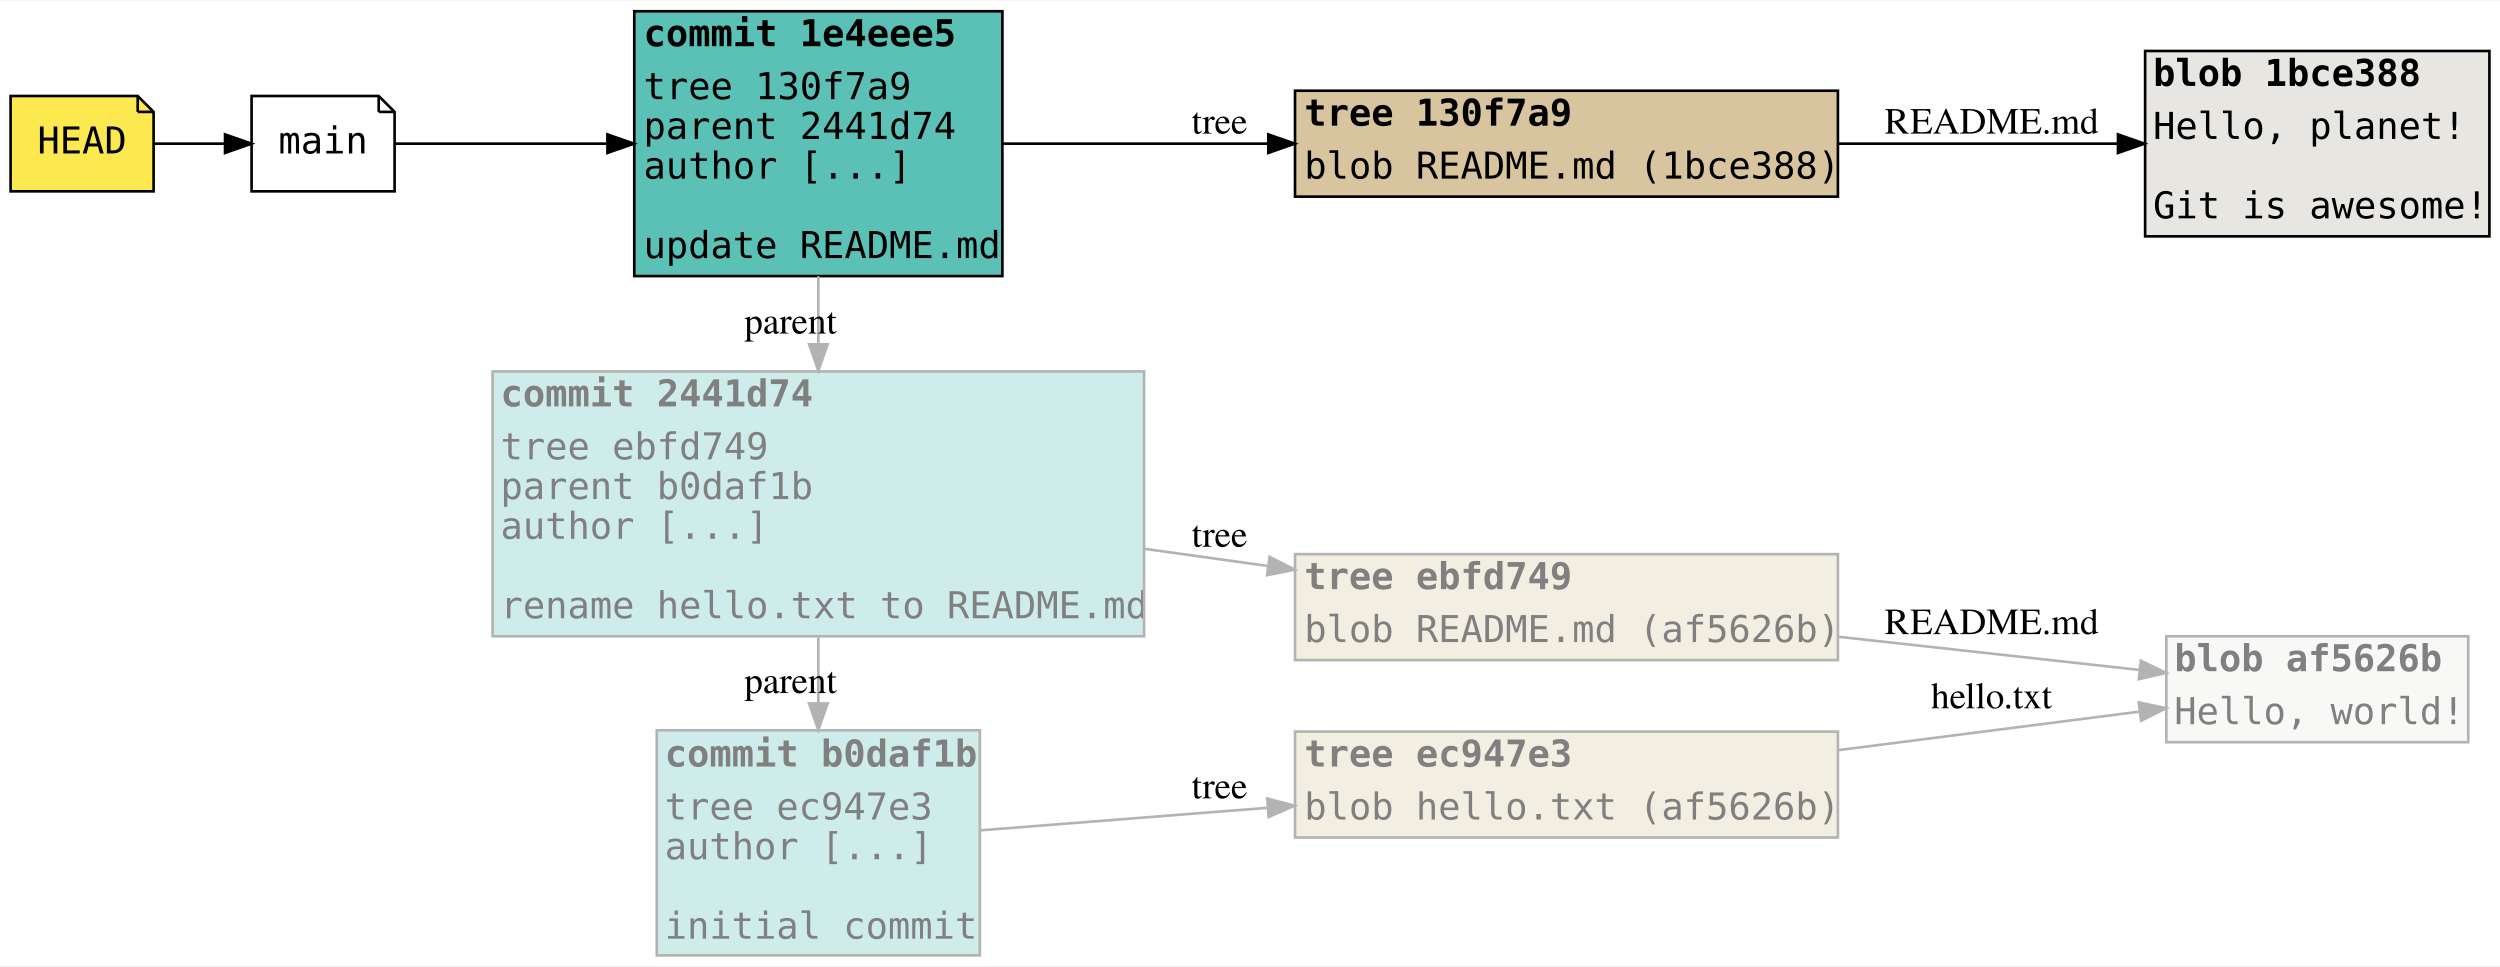
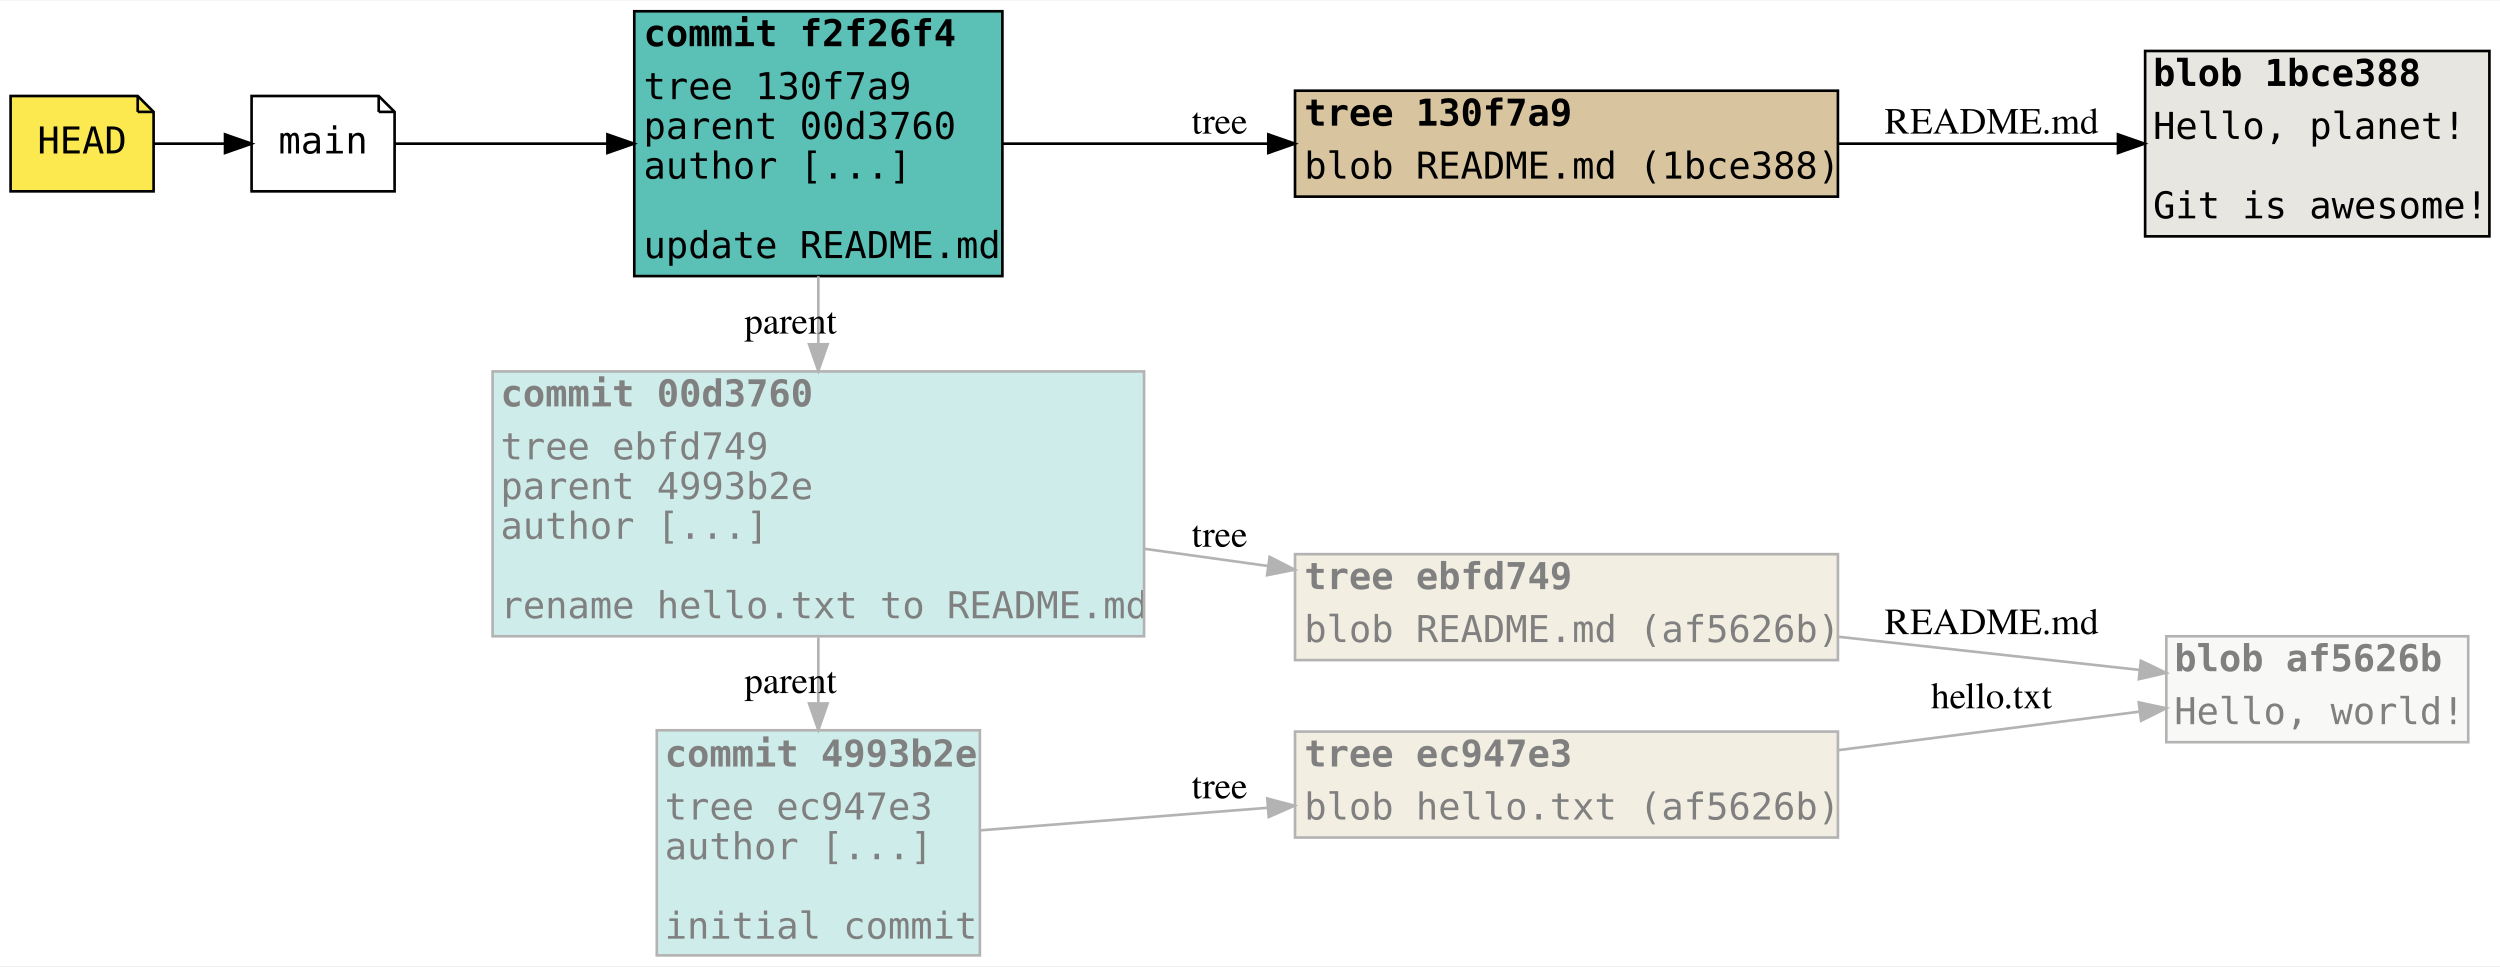
<svg xmlns="http://www.w3.org/2000/svg" width="944pt" height="365pt" viewBox="0.00 0.00 944.00 364.50">
  <g id="graph0" class="graph" transform="scale(1 1) rotate(0) translate(4 360.5)">
    <polygon fill="white" stroke="transparent" points="-4,4 -4,-360.5 940,-360.5 940,4 -4,4" />
    <g id="node1" class="node">
      <polygon fill="#5bc0b5" stroke="transparent" points="235.5,-256.5 235.5,-356.5 374.5,-356.5 374.5,-256.5 235.5,-256.5" />
-       <text text-anchor="start" x="239" y="-343.3" font-family="monospace" font-weight="bold" font-size="14.00" fill="#000000">commit 1e4eee5</text>
+       <text text-anchor="start" x="239" y="-343.3" font-family="monospace" font-weight="bold" font-size="14.00" fill="#000000">commit f2f26f4</text>
      <text text-anchor="start" x="239" y="-323.3" font-family="monospace" font-size="14.00" fill="#000000">tree 130f7a9    </text>
-       <text text-anchor="start" x="239" y="-308.3" font-family="monospace" font-size="14.00" fill="#000000">parent 2441d74  </text>
+       <text text-anchor="start" x="239" y="-308.3" font-family="monospace" font-size="14.00" fill="#000000">parent 00d3760  </text>
      <text text-anchor="start" x="239" y="-293.3" font-family="monospace" font-size="14.00" fill="#000000">author [...]    </text>
      <text text-anchor="start" x="239" y="-278.3" font-family="monospace" font-size="14.00" fill="#000000">                </text>
      <text text-anchor="start" x="239" y="-263.3" font-family="monospace" font-size="14.00" fill="#000000">update README.md</text>
      <polygon fill="none" stroke="#000000" points="235.5,-256.5 235.5,-356.5 374.5,-356.5 374.5,-256.5 235.5,-256.5" />
    </g>
    <g id="node2" class="node">
      <polygon fill="#d8c59f" stroke="transparent" points="485,-286.5 485,-326.5 690,-326.5 690,-286.5 485,-286.5" />
      <text text-anchor="start" x="488.5" y="-313.3" font-family="monospace" font-weight="bold" font-size="14.00" fill="#000000">tree 130f7a9</text>
      <text text-anchor="start" x="488.5" y="-293.3" font-family="monospace" font-size="14.00" fill="#000000">blob README.md (1bce388)</text>
      <polygon fill="none" stroke="#000000" points="485,-286.5 485,-326.5 690,-326.5 690,-286.5 485,-286.5" />
    </g>
    <g id="edge1" class="edge">
      <path fill="none" stroke="#000000" d="M374.62,-306.5C404.68,-306.5 440.74,-306.5 474.51,-306.5" />
      <polygon fill="#000000" stroke="#000000" points="474.91,-310 484.91,-306.5 474.91,-303 474.91,-310" />
      <text text-anchor="middle" x="456.5" y="-310.3" font-family="Times,serif" font-size="14.00">tree</text>
    </g>
    <g id="node3" class="node">
      <polygon fill="#ceece9" stroke="transparent" points="182,-120.5 182,-220.5 428,-220.5 428,-120.5 182,-120.5" />
-       <text text-anchor="start" x="185" y="-207.3" font-family="monospace" font-weight="bold" font-size="14.00" fill="#808080">commit 2441d74</text>
+       <text text-anchor="start" x="185" y="-207.3" font-family="monospace" font-weight="bold" font-size="14.00" fill="#808080">commit 00d3760</text>
      <text text-anchor="start" x="185" y="-187.3" font-family="monospace" font-size="14.00" fill="#808080">tree ebfd749                 </text>
-       <text text-anchor="start" x="185" y="-172.3" font-family="monospace" font-size="14.00" fill="#808080">parent b0daf1b               </text>
+       <text text-anchor="start" x="185" y="-172.3" font-family="monospace" font-size="14.00" fill="#808080">parent 4993b2e               </text>
      <text text-anchor="start" x="185" y="-157.3" font-family="monospace" font-size="14.00" fill="#808080">author [...]                 </text>
      <text text-anchor="start" x="185" y="-142.3" font-family="monospace" font-size="14.00" fill="#808080">                             </text>
      <text text-anchor="start" x="185" y="-127.3" font-family="monospace" font-size="14.00" fill="#808080">rename hello.txt to README.md</text>
      <polygon fill="none" stroke="#b3b3b3" points="182,-120.5 182,-220.5 428,-220.5 428,-120.5 182,-120.5" />
    </g>
    <g id="edge2" class="edge">
      <path fill="none" stroke="#b3b3b3" d="M305,-256.45C305,-248.17 305,-239.51 305,-231.01" />
      <polygon fill="#b3b3b3" stroke="#b3b3b3" points="308.5,-230.75 305,-220.75 301.5,-230.76 308.5,-230.75" />
      <text text-anchor="middle" x="294.5" y="-234.8" font-family="Times,serif" font-size="14.00">parent</text>
    </g>
    <g id="node4" class="node">
      <polygon fill="#e7e6e1" stroke="transparent" points="806,-271.5 806,-341.5 936,-341.5 936,-271.5 806,-271.5" />
      <text text-anchor="start" x="809" y="-328.3" font-family="monospace" font-weight="bold" font-size="14.00" fill="#000000">blob 1bce388</text>
      <text text-anchor="start" x="809" y="-308.3" font-family="monospace" font-size="14.00" fill="#000000">Hello, planet! </text>
      <text text-anchor="start" x="809" y="-293.3" font-family="monospace" font-size="14.00" fill="#000000">               </text>
      <text text-anchor="start" x="809" y="-278.3" font-family="monospace" font-size="14.00" fill="#000000">Git is awesome!</text>
      <polygon fill="none" stroke="#000000" points="806,-271.5 806,-341.5 936,-341.5 936,-271.5 806,-271.5" />
    </g>
    <g id="edge3" class="edge">
      <path fill="none" stroke="#000000" d="M690.13,-306.5C724.94,-306.5 763.23,-306.5 795.5,-306.5" />
      <polygon fill="#000000" stroke="#000000" points="795.75,-310 805.75,-306.5 795.75,-303 795.75,-310" />
      <text text-anchor="middle" x="748" y="-310.3" font-family="Times,serif" font-size="14.00">README.md</text>
    </g>
    <g id="node5" class="node">
      <polygon fill="#f3eee2" stroke="transparent" points="485,-111.5 485,-151.5 690,-151.5 690,-111.5 485,-111.5" />
      <text text-anchor="start" x="488.5" y="-138.3" font-family="monospace" font-weight="bold" font-size="14.00" fill="#808080">tree ebfd749</text>
      <text text-anchor="start" x="488.5" y="-118.3" font-family="monospace" font-size="14.00" fill="#808080">blob README.md (af5626b)</text>
      <polygon fill="none" stroke="#b3b3b3" points="485,-111.5 485,-151.5 690,-151.5 690,-111.5 485,-111.5" />
    </g>
    <g id="edge4" class="edge">
      <path fill="none" stroke="#b3b3b3" d="M428.22,-153.51C443.72,-151.35 459.52,-149.16 474.84,-147.02" />
      <polygon fill="#b3b3b3" stroke="#b3b3b3" points="475.41,-150.48 484.84,-145.64 474.45,-143.55 475.41,-150.48" />
      <text text-anchor="middle" x="456.5" y="-154.3" font-family="Times,serif" font-size="14.00">tree</text>
    </g>
    <g id="node6" class="node">
      <polygon fill="#ceece9" stroke="transparent" points="244,0 244,-85 366,-85 366,0 244,0" />
-       <text text-anchor="start" x="247" y="-71.3" font-family="monospace" font-weight="bold" font-size="14.00" fill="#808080">commit b0daf1b</text>
+       <text text-anchor="start" x="247" y="-71.3" font-family="monospace" font-weight="bold" font-size="14.00" fill="#808080">commit 4993b2e</text>
      <text text-anchor="start" x="247" y="-51.3" font-family="monospace" font-size="14.00" fill="#808080">tree ec947e3  </text>
      <text text-anchor="start" x="247" y="-36.3" font-family="monospace" font-size="14.00" fill="#808080">author [...]  </text>
      <text text-anchor="start" x="247" y="-21.3" font-family="monospace" font-size="14.00" fill="#808080">              </text>
      <text text-anchor="start" x="247" y="-6.3" font-family="monospace" font-size="14.00" fill="#808080">initial commit</text>
      <polygon fill="none" stroke="#b3b3b3" points="244,0 244,-85 366,-85 366,0 244,0" />
    </g>
    <g id="edge5" class="edge">
      <path fill="none" stroke="#b3b3b3" d="M305,-120.07C305,-111.94 305,-103.5 305,-95.32" />
      <polygon fill="#b3b3b3" stroke="#b3b3b3" points="308.5,-95.12 305,-85.12 301.5,-95.12 308.5,-95.12" />
      <text text-anchor="middle" x="294.5" y="-99.05" font-family="Times,serif" font-size="14.00">parent</text>
    </g>
    <g id="node7" class="node">
      <polygon fill="#f8f8f6" stroke="transparent" points="814,-80.5 814,-120.5 928,-120.5 928,-80.5 814,-80.5" />
      <text text-anchor="start" x="817" y="-107.3" font-family="monospace" font-weight="bold" font-size="14.00" fill="#808080">blob af5626b</text>
      <text text-anchor="start" x="817" y="-87.3" font-family="monospace" font-size="14.00" fill="#808080">Hello, world!</text>
      <polygon fill="none" stroke="#b3b3b3" points="814,-80.5 814,-120.5 928,-120.5 928,-80.5 814,-80.5" />
    </g>
    <g id="edge6" class="edge">
      <path fill="none" stroke="#b3b3b3" d="M690.13,-120.31C727.95,-116.14 769.86,-111.53 803.71,-107.8" />
      <polygon fill="#b3b3b3" stroke="#b3b3b3" points="804.39,-111.25 813.94,-106.67 803.62,-104.29 804.39,-111.25" />
      <text text-anchor="middle" x="748" y="-121.3" font-family="Times,serif" font-size="14.00">README.md</text>
    </g>
    <g id="node8" class="node">
      <polygon fill="#f3eee2" stroke="transparent" points="485,-44.5 485,-84.5 690,-84.5 690,-44.5 485,-44.5" />
      <text text-anchor="start" x="488.5" y="-71.3" font-family="monospace" font-weight="bold" font-size="14.00" fill="#808080">tree ec947e3</text>
      <text text-anchor="start" x="488.5" y="-51.3" font-family="monospace" font-size="14.00" fill="#808080">blob hello.txt (af5626b)</text>
      <polygon fill="none" stroke="#b3b3b3" points="485,-44.5 485,-84.5 690,-84.5 690,-44.5 485,-44.5" />
    </g>
    <g id="edge7" class="edge">
      <path fill="none" stroke="#b3b3b3" d="M366.17,-47.22C397.74,-49.7 437.44,-52.81 474.41,-55.71" />
      <polygon fill="#b3b3b3" stroke="#b3b3b3" points="474.52,-59.23 484.76,-56.52 475.06,-52.25 474.52,-59.23" />
      <text text-anchor="middle" x="456.5" y="-59.3" font-family="Times,serif" font-size="14.00">tree</text>
    </g>
    <g id="edge8" class="edge">
      <path fill="none" stroke="#b3b3b3" d="M690.13,-77.5C727.95,-82.33 769.86,-87.69 803.71,-92.02" />
      <polygon fill="#b3b3b3" stroke="#b3b3b3" points="803.58,-95.53 813.94,-93.33 804.47,-88.59 803.58,-95.53" />
      <text text-anchor="middle" x="748" y="-93.3" font-family="Times,serif" font-size="14.00">hello.txt</text>
    </g>
    <g id="node9" class="node">
      <polygon fill="white" stroke="black" points="139,-324.5 91,-324.5 91,-288.5 145,-288.5 145,-318.5 139,-324.5" />
      <polyline fill="none" stroke="black" points="139,-324.5 139,-318.5 " />
      <polyline fill="none" stroke="black" points="145,-318.5 139,-318.5 " />
      <text text-anchor="middle" x="118" y="-302.8" font-family="monospace" font-size="14.00">main</text>
    </g>
    <g id="edge9" class="edge">
      <path fill="none" stroke="black" d="M145.11,-306.5C166.05,-306.5 196.58,-306.5 225.29,-306.5" />
      <polygon fill="black" stroke="black" points="225.36,-310 235.36,-306.5 225.36,-303 225.36,-310" />
    </g>
    <g id="node10" class="node">
      <polygon fill="#fce94f" stroke="black" points="48,-324.5 0,-324.5 0,-288.5 54,-288.5 54,-318.5 48,-324.5" />
      <polyline fill="none" stroke="black" points="48,-324.5 48,-318.5 " />
      <polyline fill="none" stroke="black" points="54,-318.5 48,-318.5 " />
      <text text-anchor="middle" x="27" y="-302.8" font-family="monospace" font-size="14.00">HEAD</text>
    </g>
    <g id="edge10" class="edge">
      <path fill="none" stroke="black" d="M54.22,-306.5C62.55,-306.5 71.91,-306.5 80.82,-306.5" />
      <polygon fill="black" stroke="black" points="80.97,-310 90.97,-306.5 80.97,-303 80.97,-310" />
    </g>
  </g>
</svg>
